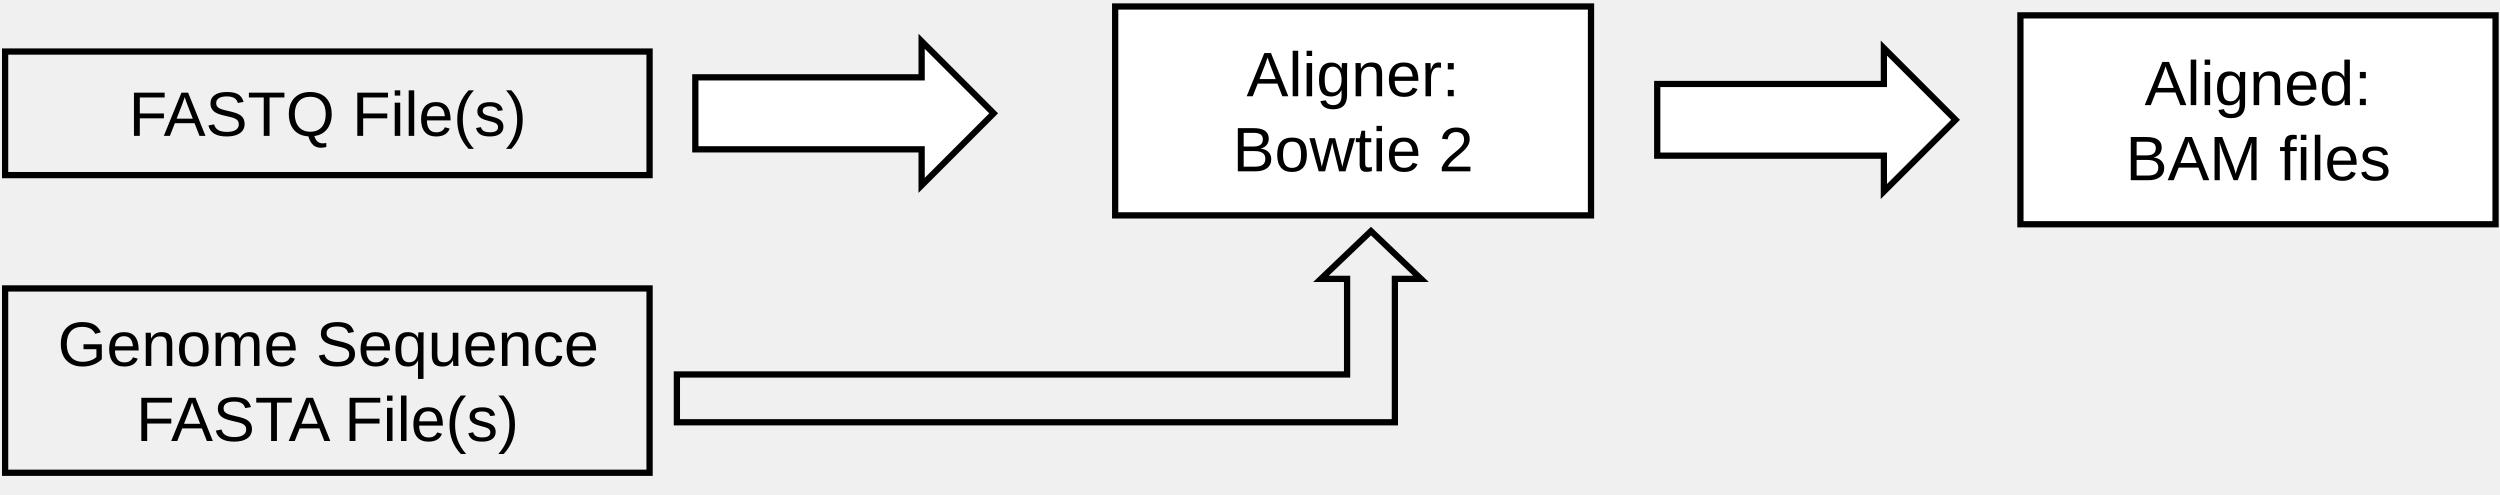
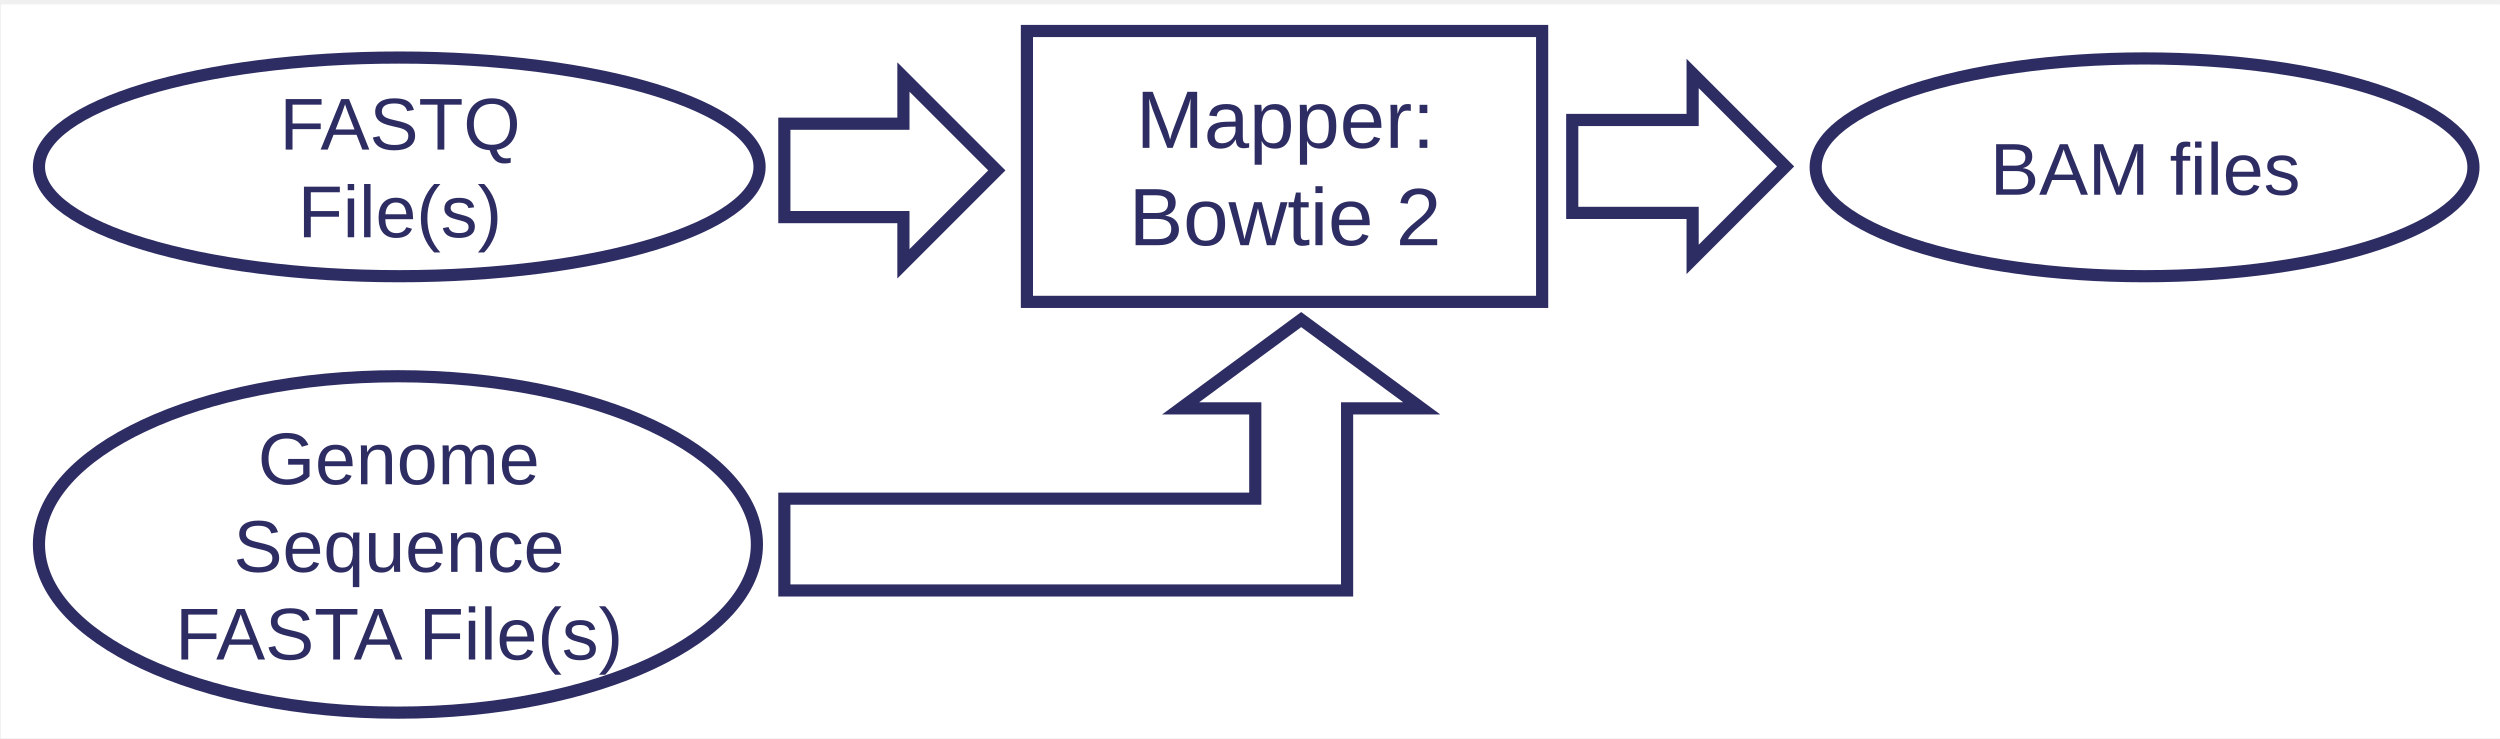
- <svg xmlns="http://www.w3.org/2000/svg" width="3662" height="724" xml:space="preserve" overflow="hidden">
-   <g transform="translate(-385 -444)">
+ <svg xmlns="http://www.w3.org/2000/svg" width="2824" height="834" xml:space="preserve" overflow="hidden">
+   <g transform="translate(-517 -421)">
    <g>
-       <rect x="392.5" y="519.5" width="944" height="181" stroke="#000000" stroke-width="9.167" stroke-linecap="butt" stroke-linejoin="miter" stroke-miterlimit="8" stroke-opacity="1" fill="none" />
-       <text fill="#000000" fill-opacity="1" font-family="Arial,Arial_MSFontService,sans-serif" font-style="normal" font-variant="normal" font-weight="400" font-stretch="normal" font-size="92" text-anchor="start" direction="ltr" writing-mode="lr-tb" unicode-bidi="normal" text-decoration="none" transform="matrix(1 0 0 1 573.664 643)">FASTQ File(s)</text>
-       <path d="M1403.5 557.25 1735 557.25 1735 504.5 1840.5 610 1735 715.5 1735 662.75 1403.5 662.75Z" stroke="#000000" stroke-width="9.167" stroke-linecap="butt" stroke-linejoin="miter" stroke-miterlimit="8" stroke-opacity="1" fill="#FFFFFF" fill-rule="evenodd" fill-opacity="1" />
-       <rect x="2018.5" y="453.5" width="697" height="306" stroke="#000000" stroke-width="9.167" stroke-linecap="butt" stroke-linejoin="miter" stroke-miterlimit="8" stroke-opacity="1" fill="#FFFFFF" fill-opacity="1" />
-       <text fill="#000000" fill-opacity="1" font-family="Arial,Arial_MSFontService,sans-serif" font-style="normal" font-variant="normal" font-weight="400" font-stretch="normal" font-size="92" text-anchor="start" direction="ltr" writing-mode="lr-tb" unicode-bidi="normal" text-decoration="none" transform="matrix(1 0 0 1 2210.95 585)">Aligner:</text>
-       <text fill="#000000" fill-opacity="1" font-family="Arial,Arial_MSFontService,sans-serif" font-style="normal" font-variant="normal" font-weight="400" font-stretch="normal" font-size="92" text-anchor="start" direction="ltr" writing-mode="lr-tb" unicode-bidi="normal" text-decoration="none" transform="matrix(1 0 0 1 2190.62 695)">Bowtie 2</text>
-       <rect x="392.5" y="866.5" width="944" height="270" stroke="#000000" stroke-width="9.167" stroke-linecap="butt" stroke-linejoin="miter" stroke-miterlimit="8" stroke-opacity="1" fill="none" />
-       <text fill="#000000" fill-opacity="1" font-family="Arial,Arial_MSFontService,sans-serif" font-style="normal" font-variant="normal" font-weight="400" font-stretch="normal" font-size="92" text-anchor="start" direction="ltr" writing-mode="lr-tb" unicode-bidi="normal" text-decoration="none" transform="matrix(1 0 0 1 469.439 980)">Genome Sequence </text>
-       <text fill="#000000" fill-opacity="1" font-family="Arial,Arial_MSFontService,sans-serif" font-style="normal" font-variant="normal" font-weight="400" font-stretch="normal" font-size="92" text-anchor="start" direction="ltr" writing-mode="lr-tb" unicode-bidi="normal" text-decoration="none" transform="matrix(1 0 0 1 584.458 1090)">FASTA File(s) </text>
-       <rect x="3344.5" y="466.5" width="696" height="306" stroke="#000000" stroke-width="9.167" stroke-linecap="butt" stroke-linejoin="miter" stroke-miterlimit="8" stroke-opacity="1" fill="#FFFFFF" fill-opacity="1" />
-       <text fill="#000000" fill-opacity="1" font-family="Arial,Arial_MSFontService,sans-serif" font-style="normal" font-variant="normal" font-weight="400" font-stretch="normal" font-size="92" text-anchor="start" direction="ltr" writing-mode="lr-tb" unicode-bidi="normal" text-decoration="none" transform="matrix(1 0 0 1 3526.4 598)">Aligned:</text>
-       <text fill="#000000" fill-opacity="1" font-family="Arial,Arial_MSFontService,sans-serif" font-style="normal" font-variant="normal" font-weight="400" font-stretch="normal" font-size="92" text-anchor="start" direction="ltr" writing-mode="lr-tb" unicode-bidi="normal" text-decoration="none" transform="matrix(1 0 0 1 3498.62 708)">BAM files</text>
-       <path d="M2812.5 567 3144.5 567 3144.5 514.5 3249.5 619.5 3144.5 724.5 3144.5 672 2812.5 672Z" stroke="#000000" stroke-width="9.167" stroke-linecap="butt" stroke-linejoin="miter" stroke-miterlimit="8" stroke-opacity="1" fill="#FFFFFF" fill-rule="evenodd" fill-opacity="1" />
-       <path d="M1376.5 992.5 2358.21 992.5 2358.21 852.5 2319.92 852.5 2393.21 782.5 2466.5 852.5 2428.21 852.5 2428.21 1062.5 1376.5 1062.5Z" stroke="#000000" stroke-width="9.167" stroke-linecap="butt" stroke-linejoin="miter" stroke-miterlimit="8" stroke-opacity="1" fill="none" fill-rule="evenodd" />
+       <rect x="521.5" y="429.5" width="2816" height="822" stroke="#FFFFFF" stroke-width="6.875" stroke-linecap="butt" stroke-linejoin="miter" stroke-miterlimit="8" stroke-opacity="1" fill="#FFFFFF" fill-opacity="1" />
+       <path d="M1403 560.75 1537.5 560.75 1537.5 508 1643 613.5 1537.5 719 1537.5 666.25 1403 666.25Z" stroke="#2E2D63" stroke-width="13.75" stroke-linecap="butt" stroke-linejoin="miter" stroke-miterlimit="8" stroke-opacity="1" fill="#FFFFFF" fill-rule="evenodd" fill-opacity="1" />
+       <rect x="1677" y="456" width="582" height="306" stroke="#2E2D63" stroke-width="13.75" stroke-linecap="butt" stroke-linejoin="miter" stroke-miterlimit="8" stroke-opacity="1" fill="#FFFFFF" fill-opacity="1" />
+       <text fill="#2E2D63" fill-opacity="1" font-family="Arial,Arial_MSFontService,sans-serif" font-style="normal" font-variant="normal" font-weight="400" font-stretch="normal" font-size="92" text-anchor="start" direction="ltr" writing-mode="lr-tb" unicode-bidi="normal" text-decoration="none" transform="matrix(1 0 0 1 1800.23 588)">Mapper:</text>
+       <text fill="#2E2D63" fill-opacity="1" font-family="Arial,Arial_MSFontService,sans-serif" font-style="normal" font-variant="normal" font-weight="400" font-stretch="normal" font-size="92" text-anchor="start" direction="ltr" writing-mode="lr-tb" unicode-bidi="normal" text-decoration="none" transform="matrix(1 0 0 1 1792.21 698)">Bowtie 2</text>
+       <path d="M1403 984.303 1934.96 984.303 1934.96 882.298 1850.62 882.298 1986.81 782 2123 882.298 2038.66 882.298 2038.66 1088 1403 1088Z" stroke="#2E2D63" stroke-width="13.75" stroke-linecap="butt" stroke-linejoin="miter" stroke-miterlimit="8" stroke-opacity="1" fill="none" fill-rule="evenodd" />
+       <path d="M561 609.5C561 541.293 743.22 486 968 486 1192.78 486 1375 541.293 1375 609.5 1375 677.707 1192.78 733 968 733 743.22 733 561 677.707 561 609.5Z" stroke="#2E2D63" stroke-width="13.75" stroke-linecap="butt" stroke-linejoin="miter" stroke-miterlimit="8" stroke-opacity="1" fill="none" fill-rule="evenodd" />
+       <text fill="#2E2D63" fill-opacity="1" font-family="Arial,Arial_MSFontService,sans-serif" font-style="normal" font-variant="normal" font-weight="400" font-stretch="normal" font-size="83" text-anchor="start" direction="ltr" writing-mode="lr-tb" unicode-bidi="normal" text-decoration="none" transform="matrix(1 0 0 1 832.882 590)">FASTQ </text>
+       <text fill="#2E2D63" fill-opacity="1" font-family="Arial,Arial_MSFontService,sans-serif" font-style="normal" font-variant="normal" font-weight="400" font-stretch="normal" font-size="83" text-anchor="start" direction="ltr" writing-mode="lr-tb" unicode-bidi="normal" text-decoration="none" transform="matrix(1 0 0 1 853.53 689)">File(s)</text>
+       <path d="M561 1036C561 931.066 742.549 846 966.5 846 1190.45 846 1372 931.066 1372 1036 1372 1140.93 1190.45 1226 966.5 1226 742.549 1226 561 1140.93 561 1036Z" stroke="#2E2D63" stroke-width="13.75" stroke-linecap="butt" stroke-linejoin="miter" stroke-miterlimit="8" stroke-opacity="1" fill="none" fill-rule="evenodd" />
+       <text fill="#2E2D63" fill-opacity="1" font-family="Arial,Arial_MSFontService,sans-serif" font-style="normal" font-variant="normal" font-weight="400" font-stretch="normal" font-size="83" text-anchor="start" direction="ltr" writing-mode="lr-tb" unicode-bidi="normal" text-decoration="none" transform="matrix(1 0 0 1 808.287 968)">Genome </text>
+       <text fill="#2E2D63" fill-opacity="1" font-family="Arial,Arial_MSFontService,sans-serif" font-style="normal" font-variant="normal" font-weight="400" font-stretch="normal" font-size="83" text-anchor="start" direction="ltr" writing-mode="lr-tb" unicode-bidi="normal" text-decoration="none" transform="matrix(1 0 0 1 780.787 1067)">Sequence </text>
+       <text fill="#2E2D63" fill-opacity="1" font-family="Arial,Arial_MSFontService,sans-serif" font-style="normal" font-variant="normal" font-weight="400" font-stretch="normal" font-size="83" text-anchor="start" direction="ltr" writing-mode="lr-tb" unicode-bidi="normal" text-decoration="none" transform="matrix(1 0 0 1 715.062 1166)">FASTA File(s) </text>
+       <path d="M2293 556.5 2429 556.5 2429 504 2534 609 2429 714 2429 661.5 2293 661.5Z" stroke="#2E2D63" stroke-width="13.75" stroke-linecap="butt" stroke-linejoin="miter" stroke-miterlimit="8" stroke-opacity="1" fill="#FFFFFF" fill-rule="evenodd" fill-opacity="1" />
+       <path d="M2568 610C2568 542.069 2734.33 487 2939.5 487 3144.67 487 3311 542.069 3311 610 3311 677.931 3144.67 733 2939.5 733 2734.33 733 2568 677.931 2568 610Z" stroke="#2E2D63" stroke-width="13.75" stroke-linecap="butt" stroke-linejoin="miter" stroke-miterlimit="8" stroke-opacity="1" fill="none" fill-rule="evenodd" />
+       <text fill="#2E2D63" fill-opacity="1" font-family="Arial,Arial_MSFontService,sans-serif" font-style="normal" font-variant="normal" font-weight="400" font-stretch="normal" font-size="83" text-anchor="start" direction="ltr" writing-mode="lr-tb" unicode-bidi="normal" text-decoration="none" transform="matrix(1 0 0 1 2765 641)">BAM files</text>
    </g>
  </g>
</svg>
